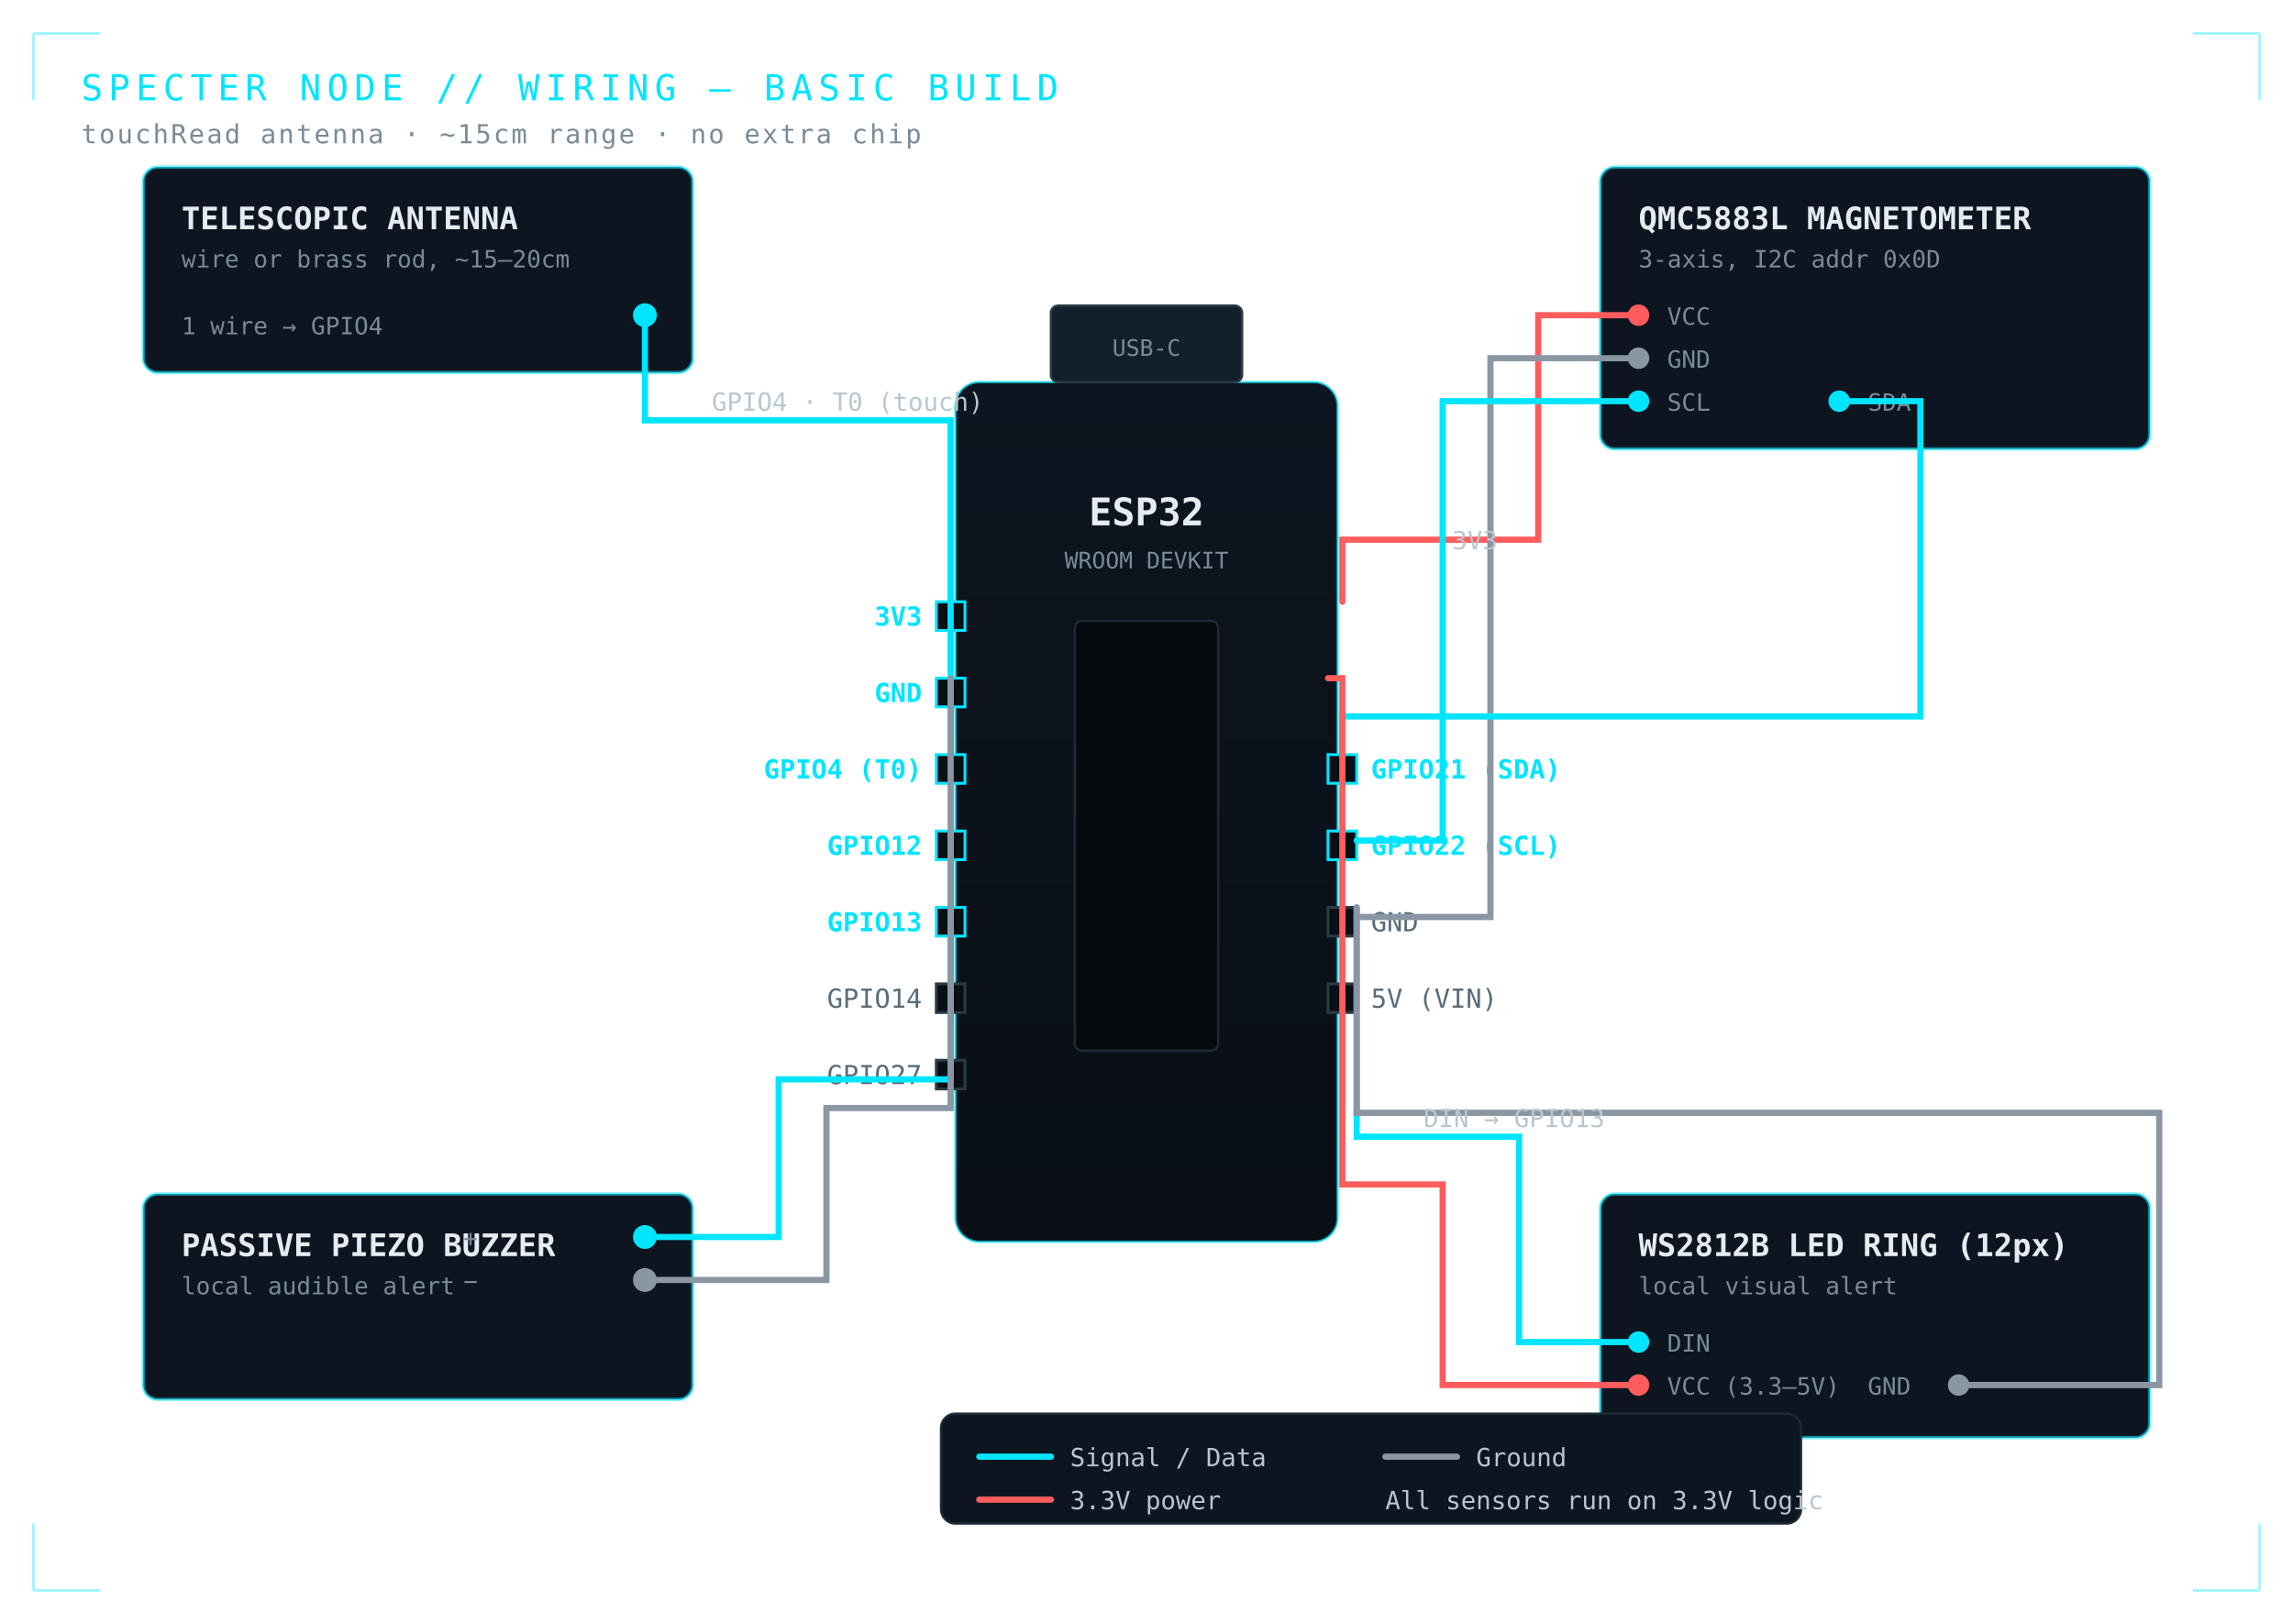
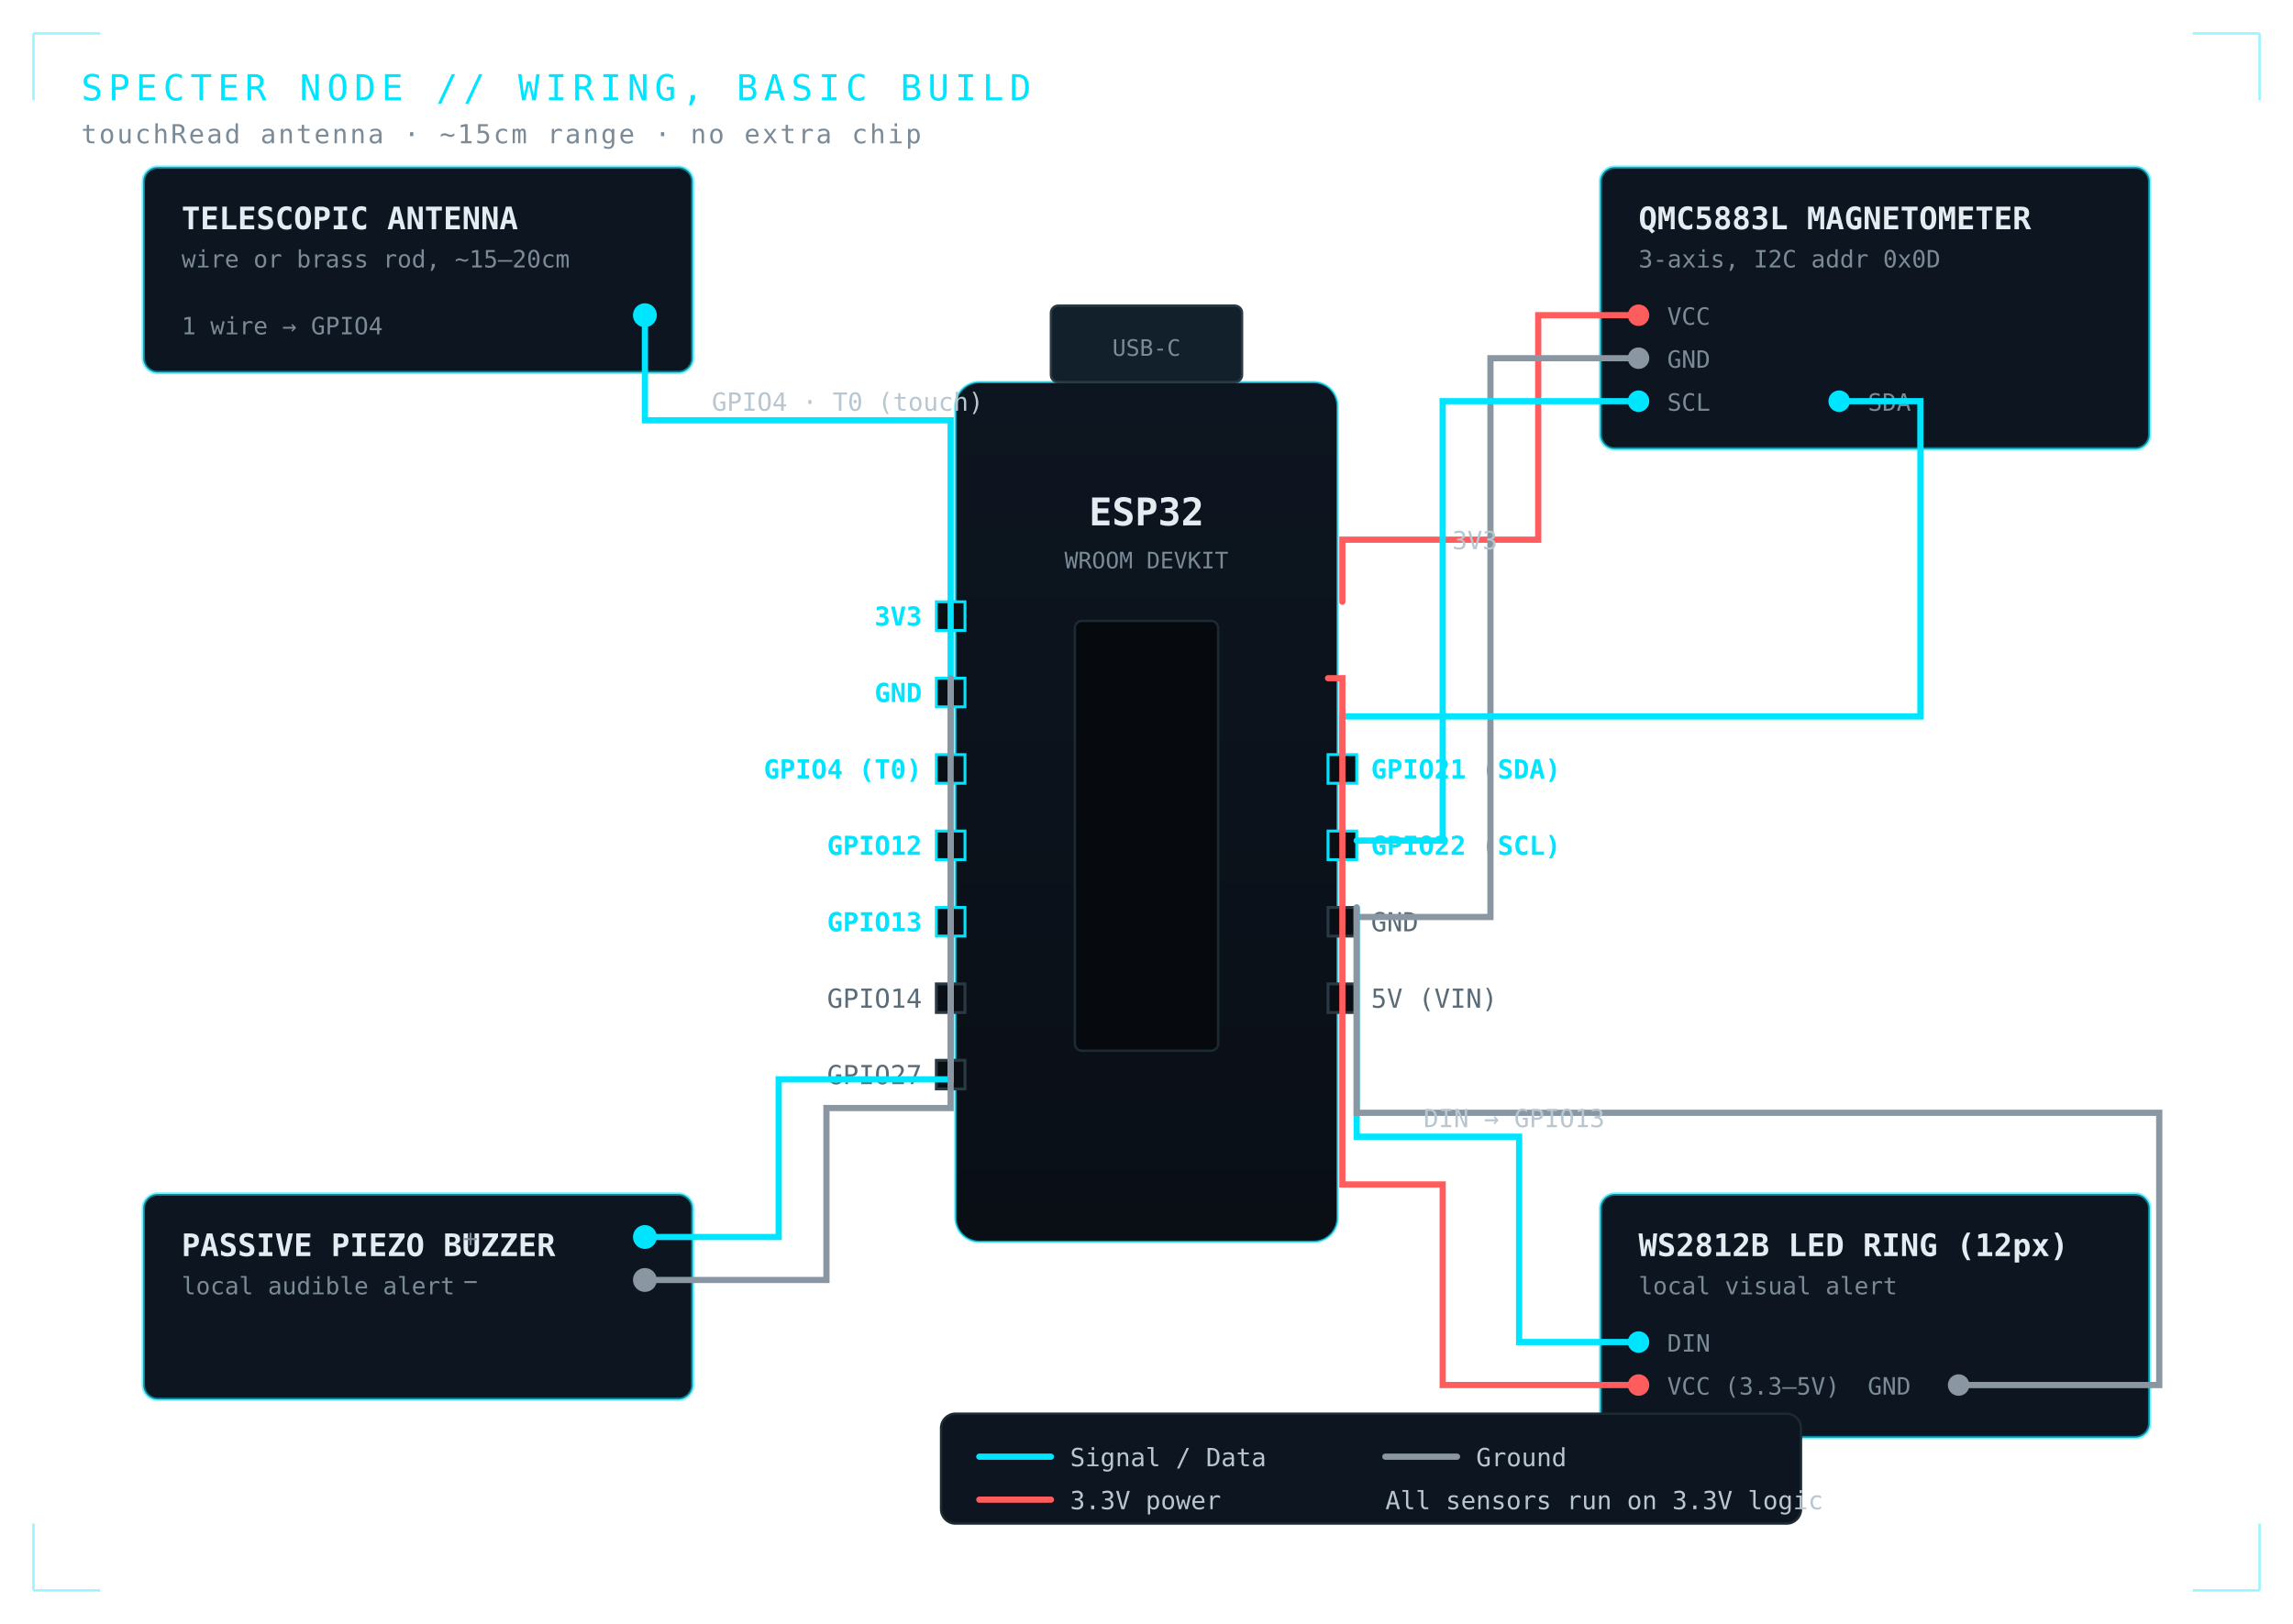
<svg xmlns="http://www.w3.org/2000/svg" viewBox="0 0 960 680" font-family="'Share Tech Mono',monospace" role="img" aria-label="SPECTER Node basic build wiring diagram: ESP32 with a telescopic antenna wire on GPIO4 for capacitive touch proximity sensing, a QMC5883L magnetometer on I2C GPIO21 SDA and GPIO22 SCL, a WS2812B LED ring data line on GPIO13, and a passive buzzer on GPIO12, all powered from 3V3 and GND.">
  <defs>
    <linearGradient id="board" x1="0" y1="0" x2="0" y2="1">
      <stop offset="0" stop-color="#0d1520" />
      <stop offset="1" stop-color="#0a0f16" />
    </linearGradient>
    <style>
      .pin{fill:#0a0f16;stroke:#2a3a44;stroke-width:1.2}
      .pin.used{stroke:#00e5ff}
      .pinlbl{fill:#5a6b78;font-size:11px}
      .pinlbl.used{fill:#00e5ff;font-weight:bold}
      .comp{fill:#0d1520;stroke:#00e5ff;stroke-opacity:.55;stroke-width:1.4}
      .complbl{fill:#e4ecf2;font-size:13px;font-weight:bold}
      .compsub{fill:#7a8a96;font-size:10px}
      .wire{fill:none;stroke-width:2.6;stroke-linecap:round}
      .w-sig{stroke:#00e5ff}
      .w-3v3{stroke:#ff5d5d}
      .w-gnd{stroke:#8a97a3}
      .wlbl{font-size:10.5px;fill:#b8c6d0}
      .title{fill:#00e5ff;font-size:15px;letter-spacing:.16em}
      .subtitle{fill:#7a8a96;font-size:11px;letter-spacing:.08em}
      .term{fill:#00e5ff}
      .term3{fill:#ff5d5d}
      .termg{fill:#8a97a3}
      .brk{stroke:#00e5ff;stroke-opacity:.4;stroke-width:1;fill:none}
      .legend text{font-size:10.5px;fill:#b8c6d0}
    </style>
  </defs>
  <path class="brk" d="M14 14 h28 M14 14 v28" />
  <path class="brk" d="M946 14 h-28 M946 14 v28" />
  <path class="brk" d="M14 666 h28 M14 666 v-28" />
  <path class="brk" d="M946 666 h-28 M946 666 v-28" />
-   <text class="title" x="34" y="42">SPECTER NODE // WIRING — BASIC BUILD</text>
+   <text class="title" x="34" y="42">SPECTER NODE // WIRING, BASIC BUILD</text>
  <text class="subtitle" x="34" y="60">touchRead antenna · ~15cm range · no extra chip</text>
  <rect x="400" y="160" width="160" height="360" rx="10" fill="url(#board)" stroke="#00e5ff" stroke-opacity=".65" />
  <rect x="440" y="128" width="80" height="32" rx="3" fill="#12202b" stroke="#2a3a44" />
  <text x="480" y="149" text-anchor="middle" fill="#7a8a96" font-size="9.5">USB-C</text>
  <text x="480" y="220" text-anchor="middle" fill="#e4ecf2" font-size="16" font-weight="bold">ESP32</text>
  <text x="480" y="238" text-anchor="middle" fill="#7a8a96" font-size="9.5">WROOM DEVKIT</text>
  <rect x="450" y="260" width="60" height="180" rx="3" fill="#060a0e" stroke="#1c2a33" />
  <rect class="pin used" x="392" y="252" width="12" height="12" />
  <text class="pinlbl used" x="386" y="262" text-anchor="end">3V3</text>
  <rect class="pin used" x="392" y="284" width="12" height="12" />
  <text class="pinlbl used" x="386" y="294" text-anchor="end">GND</text>
  <rect class="pin used" x="392" y="316" width="12" height="12" />
  <text class="pinlbl used" x="386" y="326" text-anchor="end">GPIO4 (T0)</text>
  <rect class="pin used" x="392" y="348" width="12" height="12" />
  <text class="pinlbl used" x="386" y="358" text-anchor="end">GPIO12</text>
  <rect class="pin used" x="392" y="380" width="12" height="12" />
  <text class="pinlbl used" x="386" y="390" text-anchor="end">GPIO13</text>
  <rect class="pin" x="392" y="412" width="12" height="12" />
  <text class="pinlbl" x="386" y="422" text-anchor="end">GPIO14</text>
  <rect class="pin" x="392" y="444" width="12" height="12" />
  <text class="pinlbl" x="386" y="454" text-anchor="end">GPIO27</text>
  <rect class="pin used" x="556" y="316" width="12" height="12" />
  <text class="pinlbl used" x="574" y="326">GPIO21 (SDA)</text>
  <rect class="pin used" x="556" y="348" width="12" height="12" />
  <text class="pinlbl used" x="574" y="358">GPIO22 (SCL)</text>
  <rect class="pin" x="556" y="380" width="12" height="12" />
  <text class="pinlbl" x="574" y="390">GND</text>
  <rect class="pin" x="556" y="412" width="12" height="12" />
  <text class="pinlbl" x="574" y="422">5V (VIN)</text>
  <rect class="comp" x="60" y="70" width="230" height="86" rx="6" />
  <text class="complbl" x="76" y="96">TELESCOPIC ANTENNA</text>
  <text class="compsub" x="76" y="112">wire or brass rod, ~15–20cm</text>
  <circle class="term" cx="270" cy="132" r="5" />
  <text class="compsub" x="76" y="140">1 wire → GPIO4</text>
  <path class="wire w-sig" d="M270 132 L270 176 L398 176 L398 316" />
  <text class="wlbl" x="298" y="172">GPIO4 · T0 (touch)</text>
  <rect class="comp" x="670" y="70" width="230" height="118" rx="6" />
  <text class="complbl" x="686" y="96">QMC5883L MAGNETOMETER</text>
  <text class="compsub" x="686" y="112">3-axis, I2C addr 0x0D</text>
  <circle class="term3" cx="686" cy="132" r="4.5" />
  <text class="compsub" x="698" y="136">VCC</text>
  <circle class="termg" cx="686" cy="150" r="4.5" />
  <text class="compsub" x="698" y="154">GND</text>
  <circle class="term" cx="686" cy="168" r="4.5" />
  <text class="compsub" x="698" y="172">SCL</text>
  <circle class="term" cx="770" cy="168" r="4.5" />
  <text class="compsub" x="782" y="172">SDA</text>
  <path class="wire w-3v3" d="M686 132 L644 132 L644 226 L562 226 L562 252" />
  <path class="wire w-gnd" d="M686 150 L624 150 L624 384 L568 384" />
  <path class="wire w-sig" d="M686 168 L604 168 L604 352 L568 352" />
  <path class="wire w-sig" d="M770 168 L804 168 L804 300 L562 300 L562 316" />
  <text class="wlbl" x="608" y="230">3V3</text>
  <rect class="comp" x="60" y="500" width="230" height="86" rx="6" />
  <text class="complbl" x="76" y="526">PASSIVE PIEZO BUZZER</text>
  <text class="compsub" x="76" y="542">local audible alert</text>
  <circle class="term" cx="270" cy="518" r="5" />
  <text class="compsub" x="200" y="522" text-anchor="end">+</text>
  <circle class="termg" cx="270" cy="536" r="5" />
  <text class="compsub" x="200" y="540" text-anchor="end">−</text>
  <path class="wire w-sig" d="M270 518 L326 518 L326 452 L398 452 L398 348" />
  <path class="wire w-gnd" d="M270 536 L346 536 L346 464 L398 464 L398 284" />
  <rect class="comp" x="670" y="500" width="230" height="102" rx="6" />
  <text class="complbl" x="686" y="526">WS2812B LED RING (12px)</text>
  <text class="compsub" x="686" y="542">local visual alert</text>
  <circle class="term" cx="686" cy="562" r="4.5" />
  <text class="compsub" x="698" y="566">DIN</text>
  <circle class="term3" cx="686" cy="580" r="4.5" />
  <text class="compsub" x="698" y="584">VCC (3.3–5V)</text>
  <circle class="termg" cx="820" cy="580" r="4.5" />
  <text class="compsub" x="800" y="584" text-anchor="end">GND</text>
  <path class="wire w-sig" d="M686 562 L636 562 L636 476 L568 476 L568 380" />
  <path class="wire w-3v3" d="M686 580 L604 580 L604 496 L562 496 L562 284 L556 284" />
  <path class="wire w-gnd" d="M820 580 L904 580 L904 466 L568 466 L568 380" />
  <text class="wlbl" x="596" y="472">DIN → GPIO13</text>
  <g class="legend" transform="translate(400,610)">
    <rect x="-6" y="-18" width="360" height="46" rx="6" fill="#0d1520" stroke="#1c2a33" />
    <line x1="10" y1="0" x2="40" y2="0" class="wire w-sig" />
    <text x="48" y="4">Signal / Data</text>
    <line x1="10" y1="18" x2="40" y2="18" class="wire w-3v3" />
    <text x="48" y="22">3.3V power</text>
    <line x1="180" y1="0" x2="210" y2="0" class="wire w-gnd" />
    <text x="218" y="4">Ground</text>
    <text x="180" y="22" fill="#5a6b78" font-size="9.5">All sensors run on 3.3V logic</text>
  </g>
</svg>
